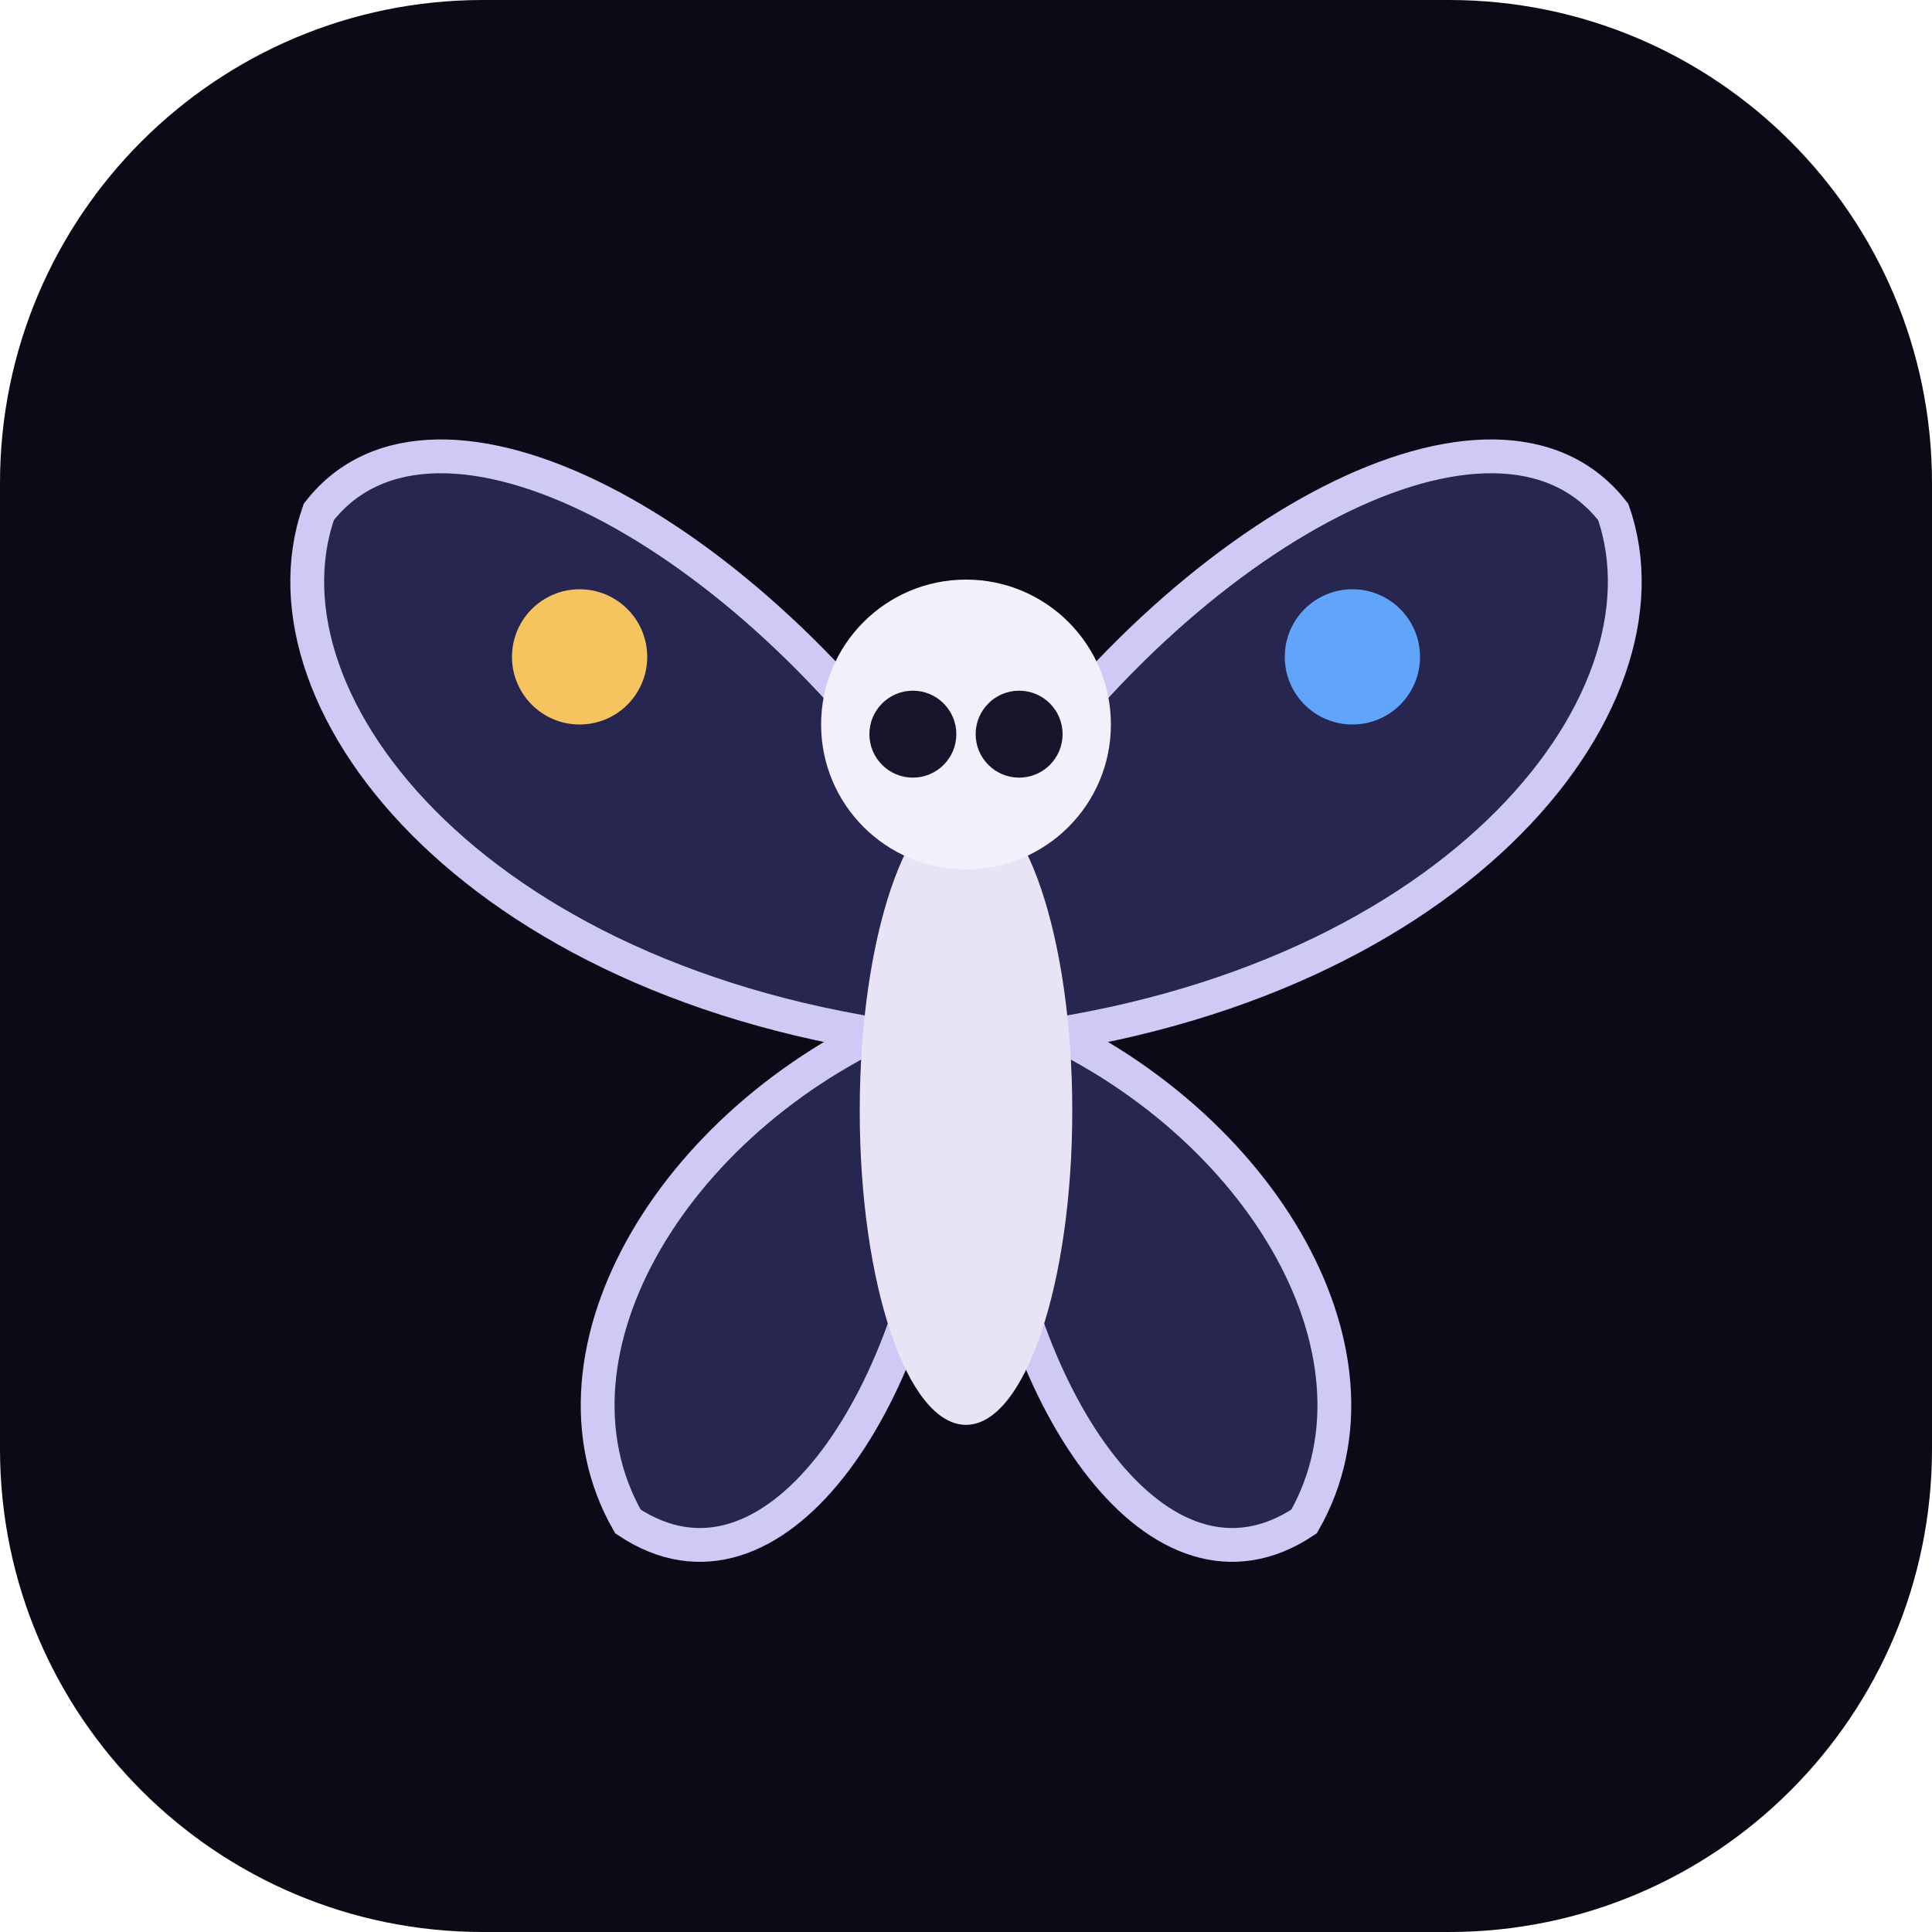
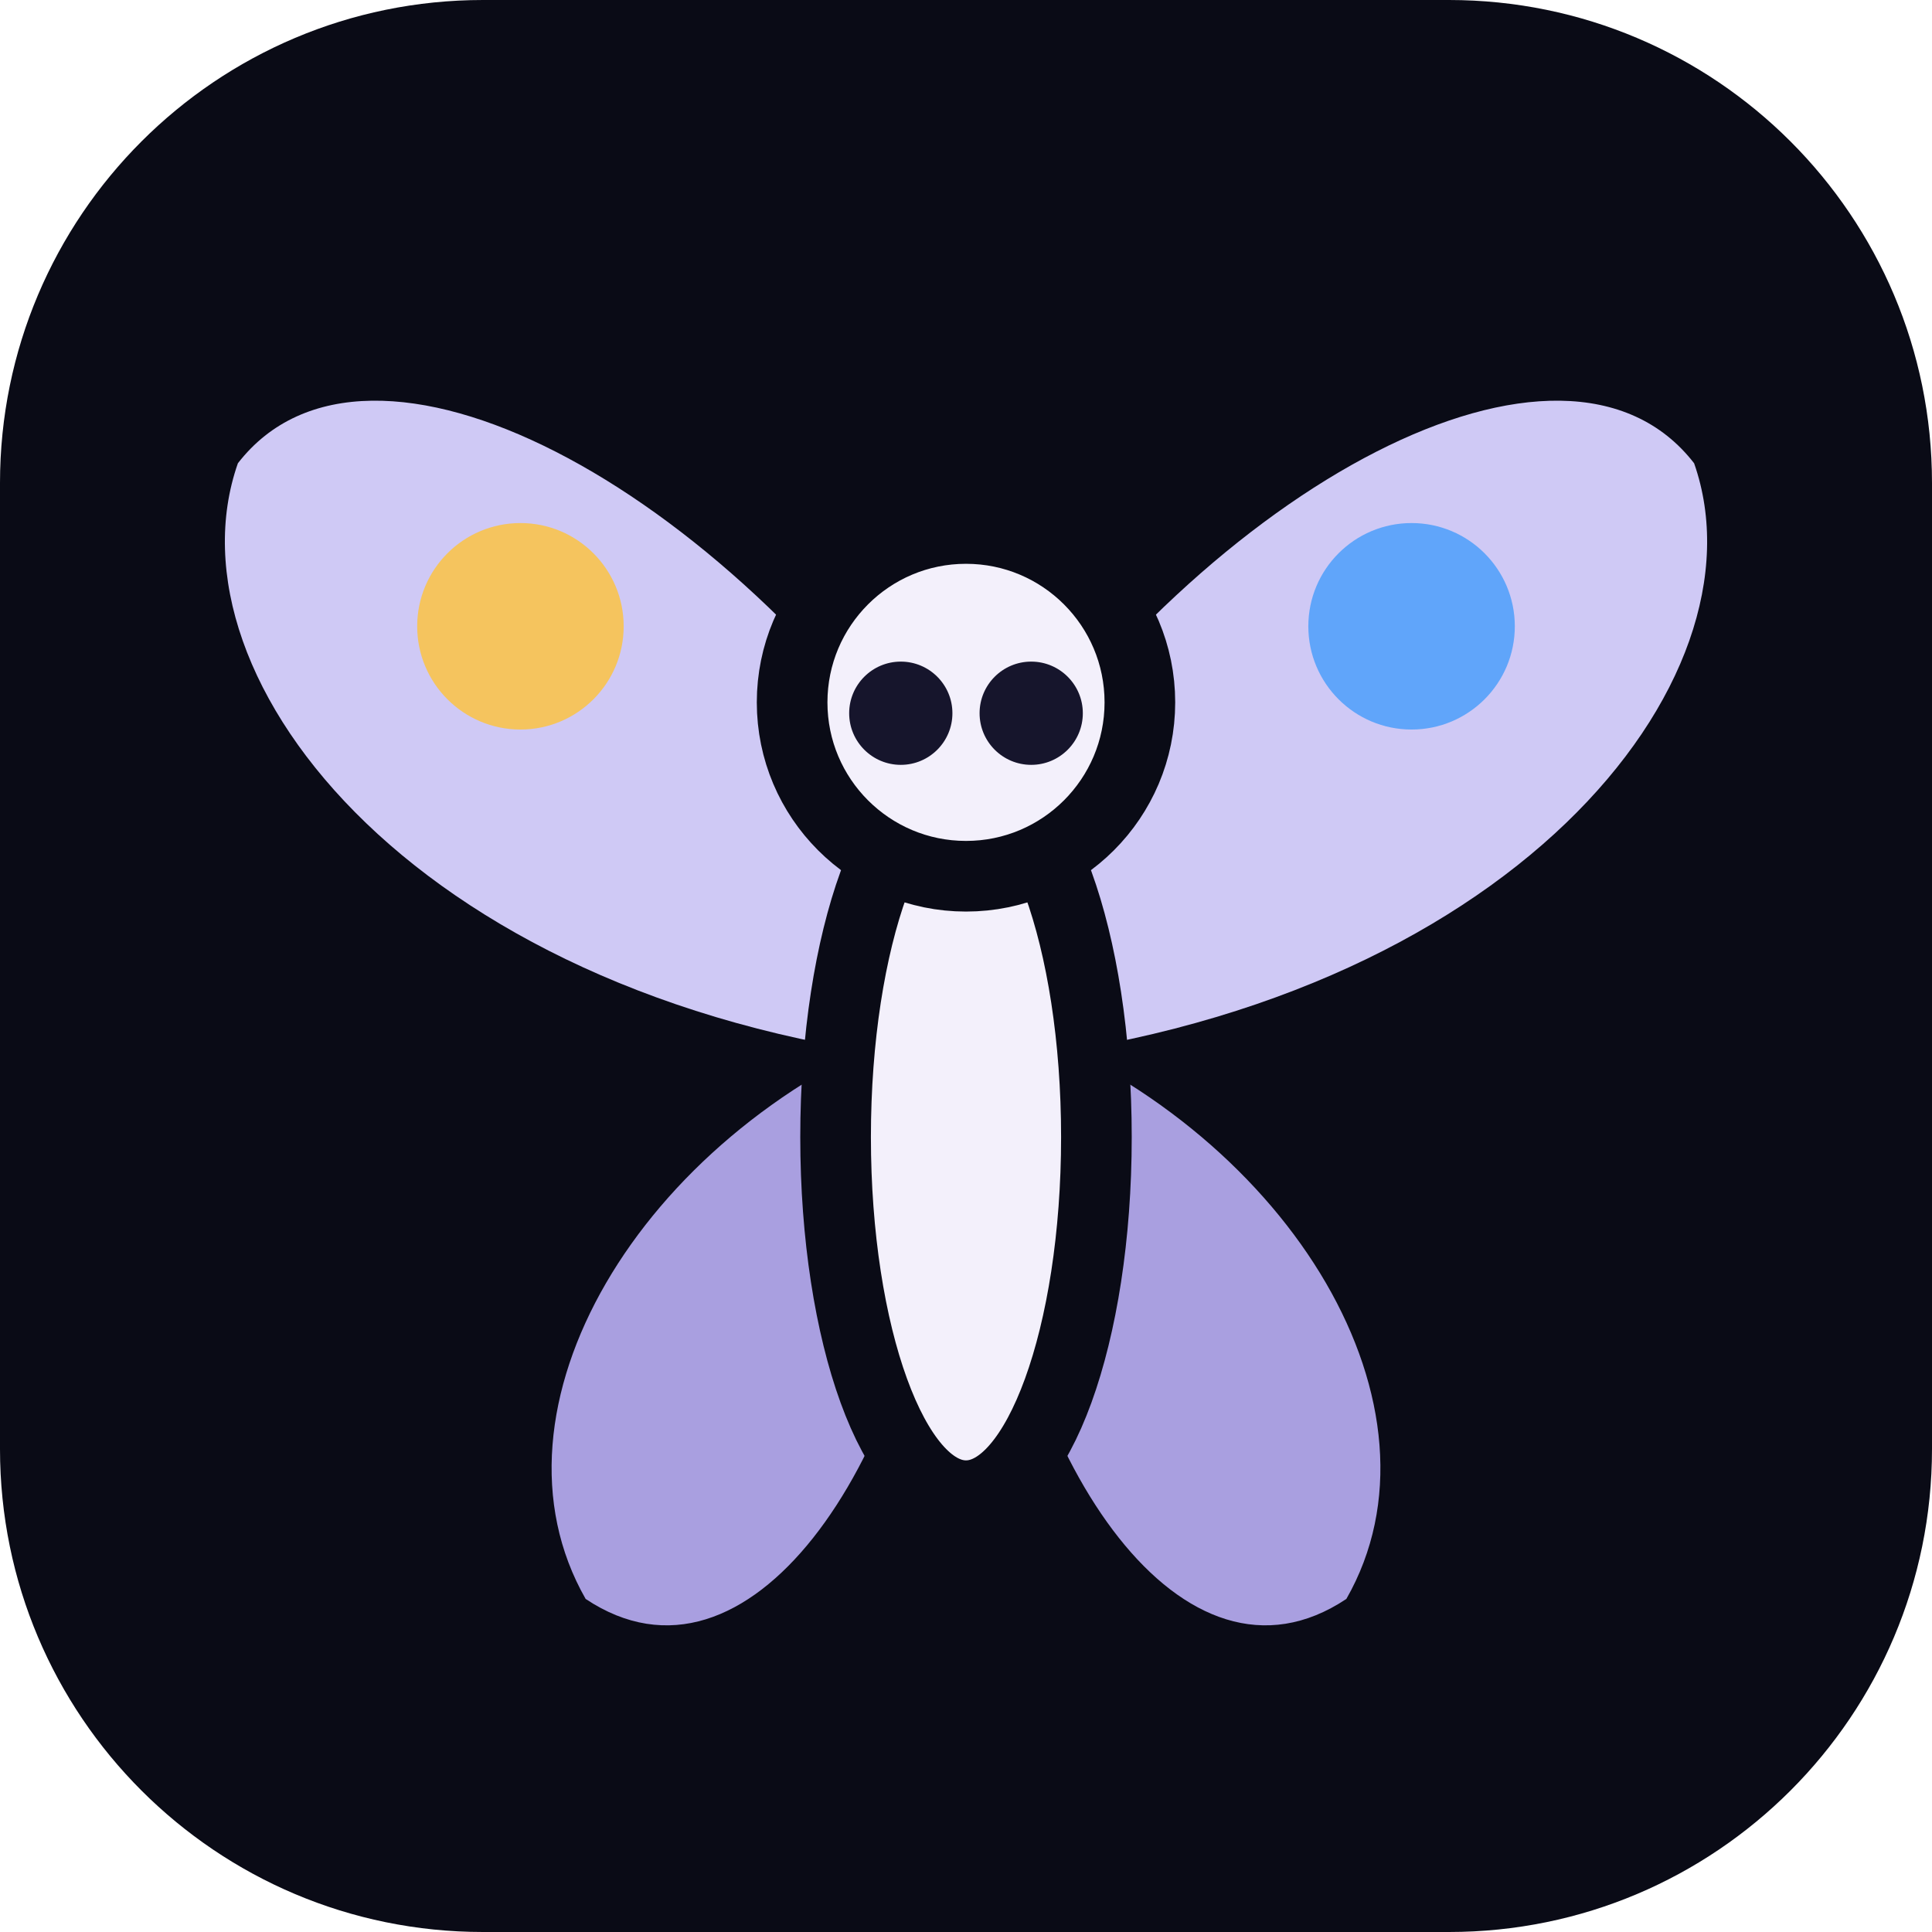
<svg xmlns="http://www.w3.org/2000/svg" viewBox="0 0 48 48">
  <rect width="48" height="48" rx="12" fill="#0a0b16" />
-   <g transform="translate(4.8 4.8) scale(1.2)">
-     <g>
-       <path d="M15 17 C10 19 7 24 9 27.5 C12 29.5 15 25 15.5 20Z" fill="#272650" stroke="#cfc9f5" stroke-width=".7" />
-       <path d="M15.5 13 C11.5 7 5 3.5 2.6 6.6 C1.2 10.6 6 16.6 15.5 17.6Z" fill="#272650" stroke="#cfc9f5" stroke-width=".7" />
-       <circle cx="8" cy="9.6" r="1.4" fill="#f5c45e" />
+   <g transform="translate(2.4 2.6) scale(1.35)">
+     <g id="w">
+       <path d="M15 17 C10 19 7 24 9 27.5 C12 29.5 15 25 15.5 20Z" fill="#a99fe0" />
+       <path d="M15.5 13 C11.5 7 5 3.5 2.6 6.6 C1.2 10.6 6 16.6 15.5 17.6Z" fill="#cfc9f5" />
+       <circle cx="7.8" cy="9.6" r="1.9" fill="#f5c45e" />
    </g>
    <g transform="translate(32 0) scale(-1 1)">
-       <path d="M15 17 C10 19 7 24 9 27.5 C12 29.5 15 25 15.5 20Z" fill="#272650" stroke="#cfc9f5" stroke-width=".7" />
-       <path d="M15.5 13 C11.5 7 5 3.5 2.6 6.6 C1.2 10.6 6 16.6 15.5 17.6Z" fill="#272650" stroke="#cfc9f5" stroke-width=".7" />
-       <circle cx="8" cy="9.6" r="1.4" fill="#60a5fa" />
+       <path d="M15 17 C10 19 7 24 9 27.5 C12 29.5 15 25 15.5 20Z" fill="#a99fe0" />
+       <path d="M15.5 13 C11.5 7 5 3.5 2.6 6.6 C1.2 10.6 6 16.6 15.5 17.6Z" fill="#cfc9f5" />
+       <circle cx="7.8" cy="9.6" r="1.9" fill="#60a5fa" />
    </g>
-     <ellipse cx="16" cy="19" rx="2.2" ry="6.5" fill="#e9e4f5" />
-     <circle cx="16" cy="11" r="3" fill="#f3f0fb" />
-     <circle cx="14.9" cy="11.2" r=".9" fill="#16152c" />
-     <circle cx="17.1" cy="11.2" r=".9" fill="#16152c" />
+     <ellipse cx="16" cy="19" rx="2.4" ry="6.6" fill="#f3f0fb" stroke="#0a0b16" stroke-width="1.3" />
+     <circle cx="16" cy="11" r="3.2" fill="#f3f0fb" stroke="#0a0b16" stroke-width="1.3" />
+     <circle cx="14.8" cy="11.2" r=".95" fill="#16152c" />
+     <circle cx="17.2" cy="11.2" r=".95" fill="#16152c" />
  </g>
</svg>
